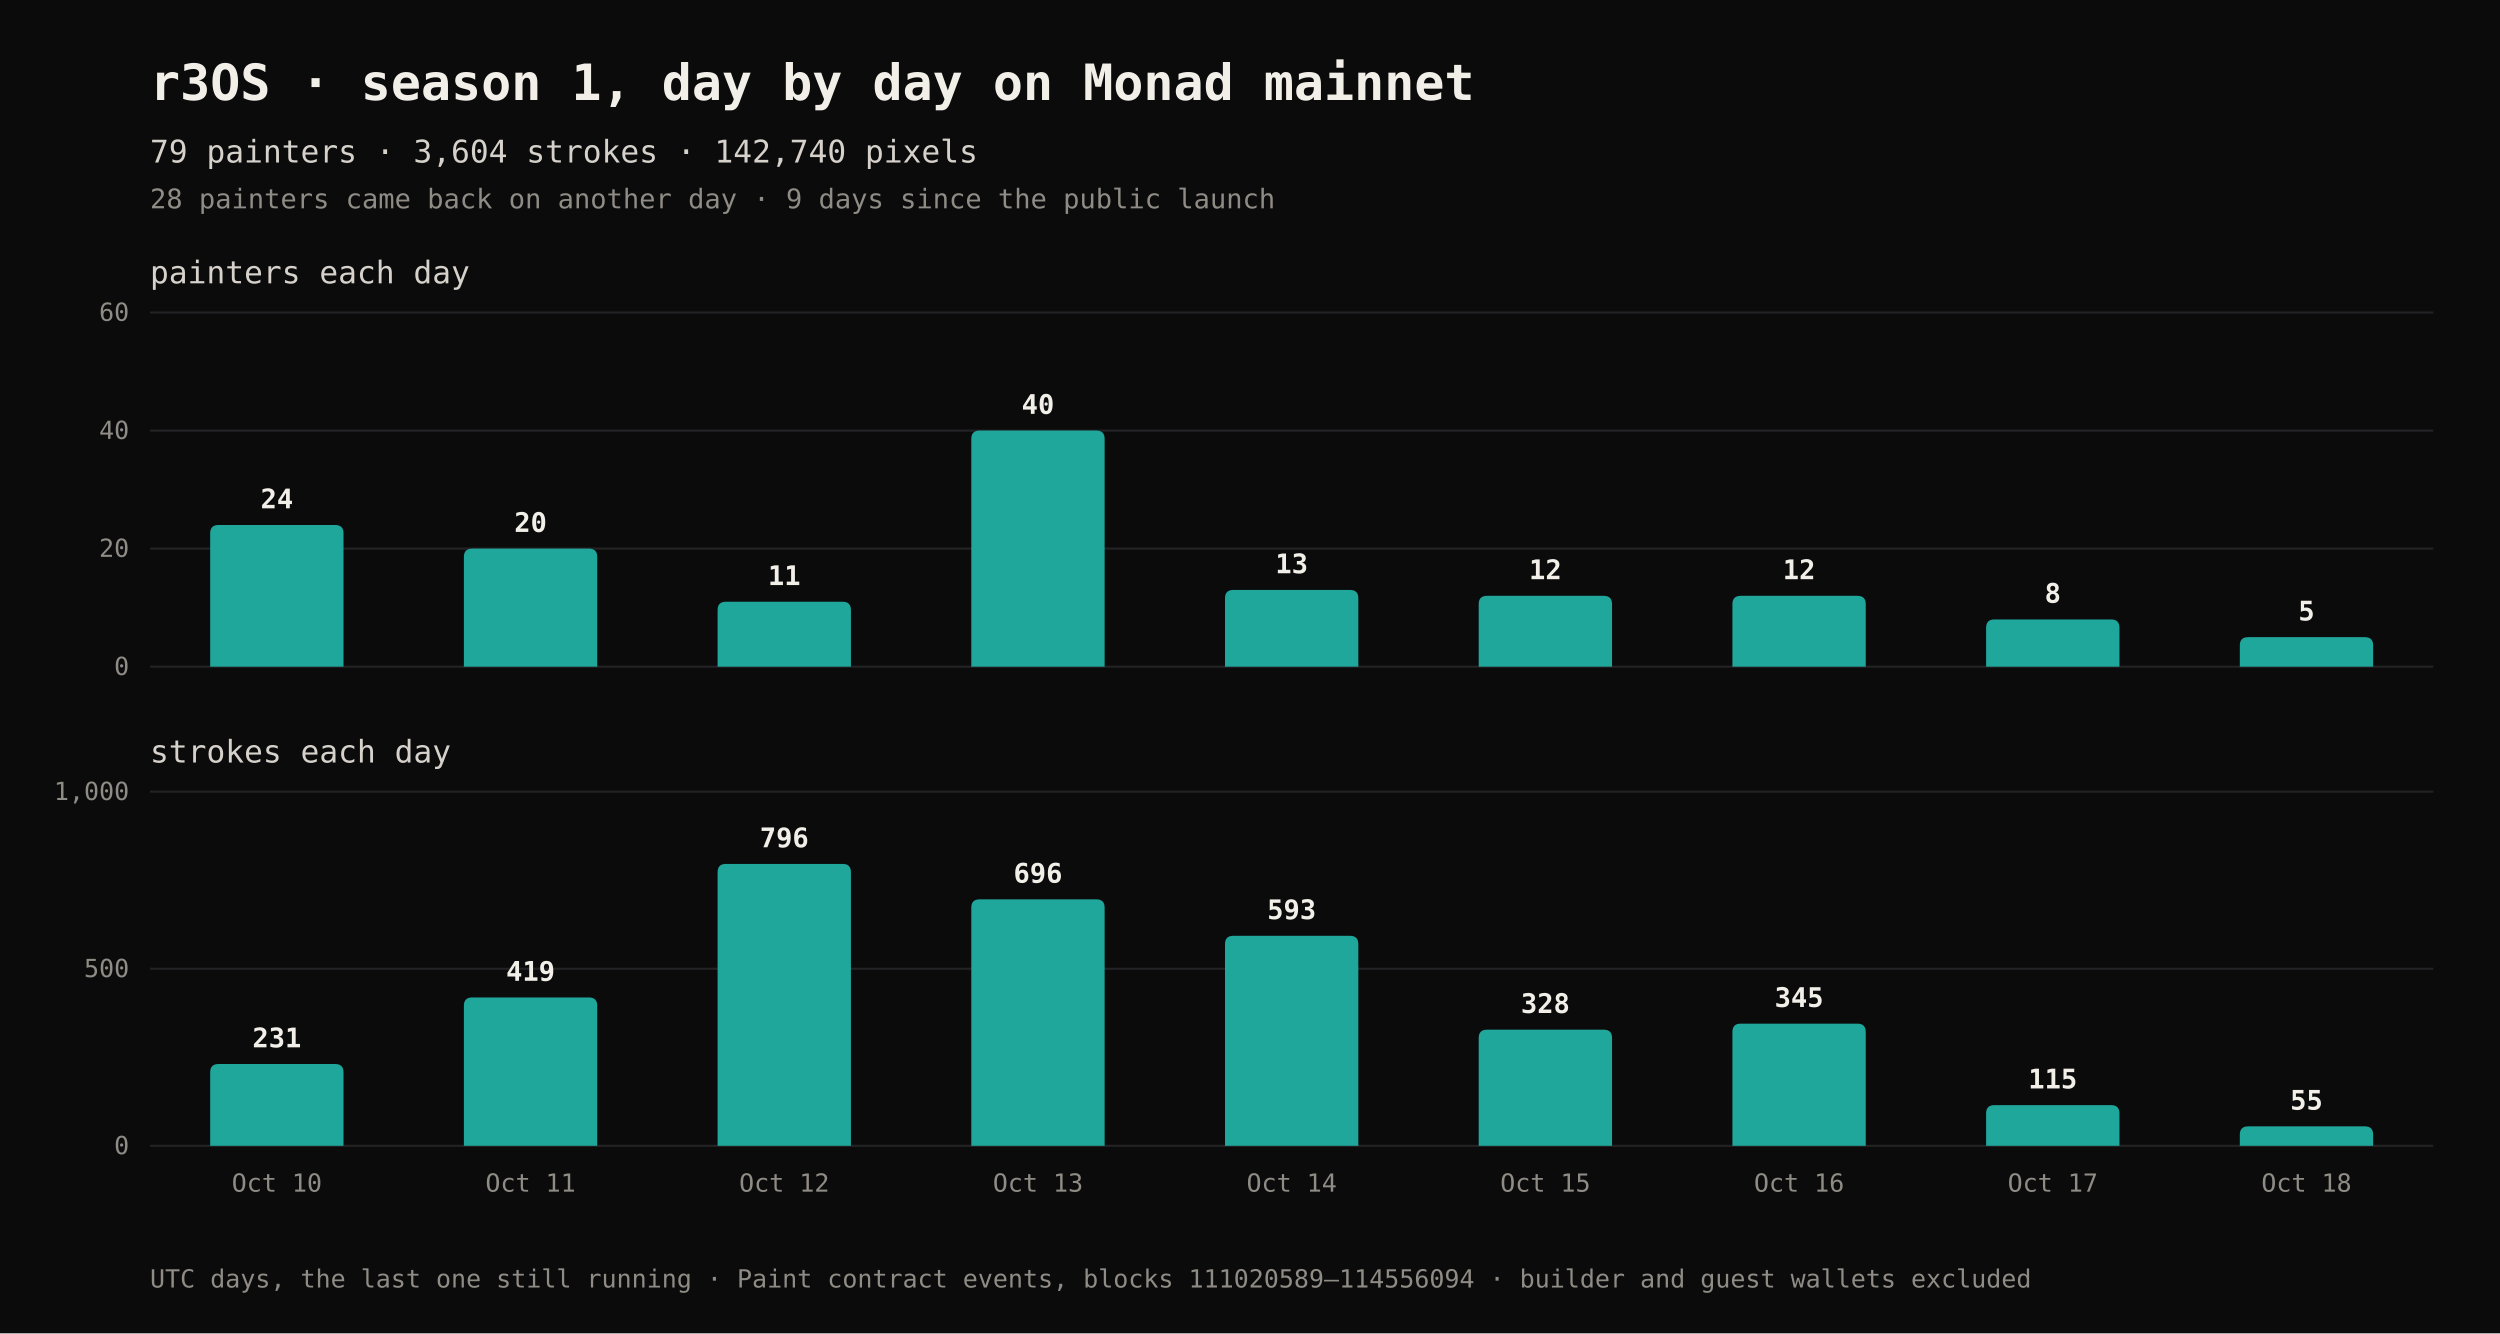
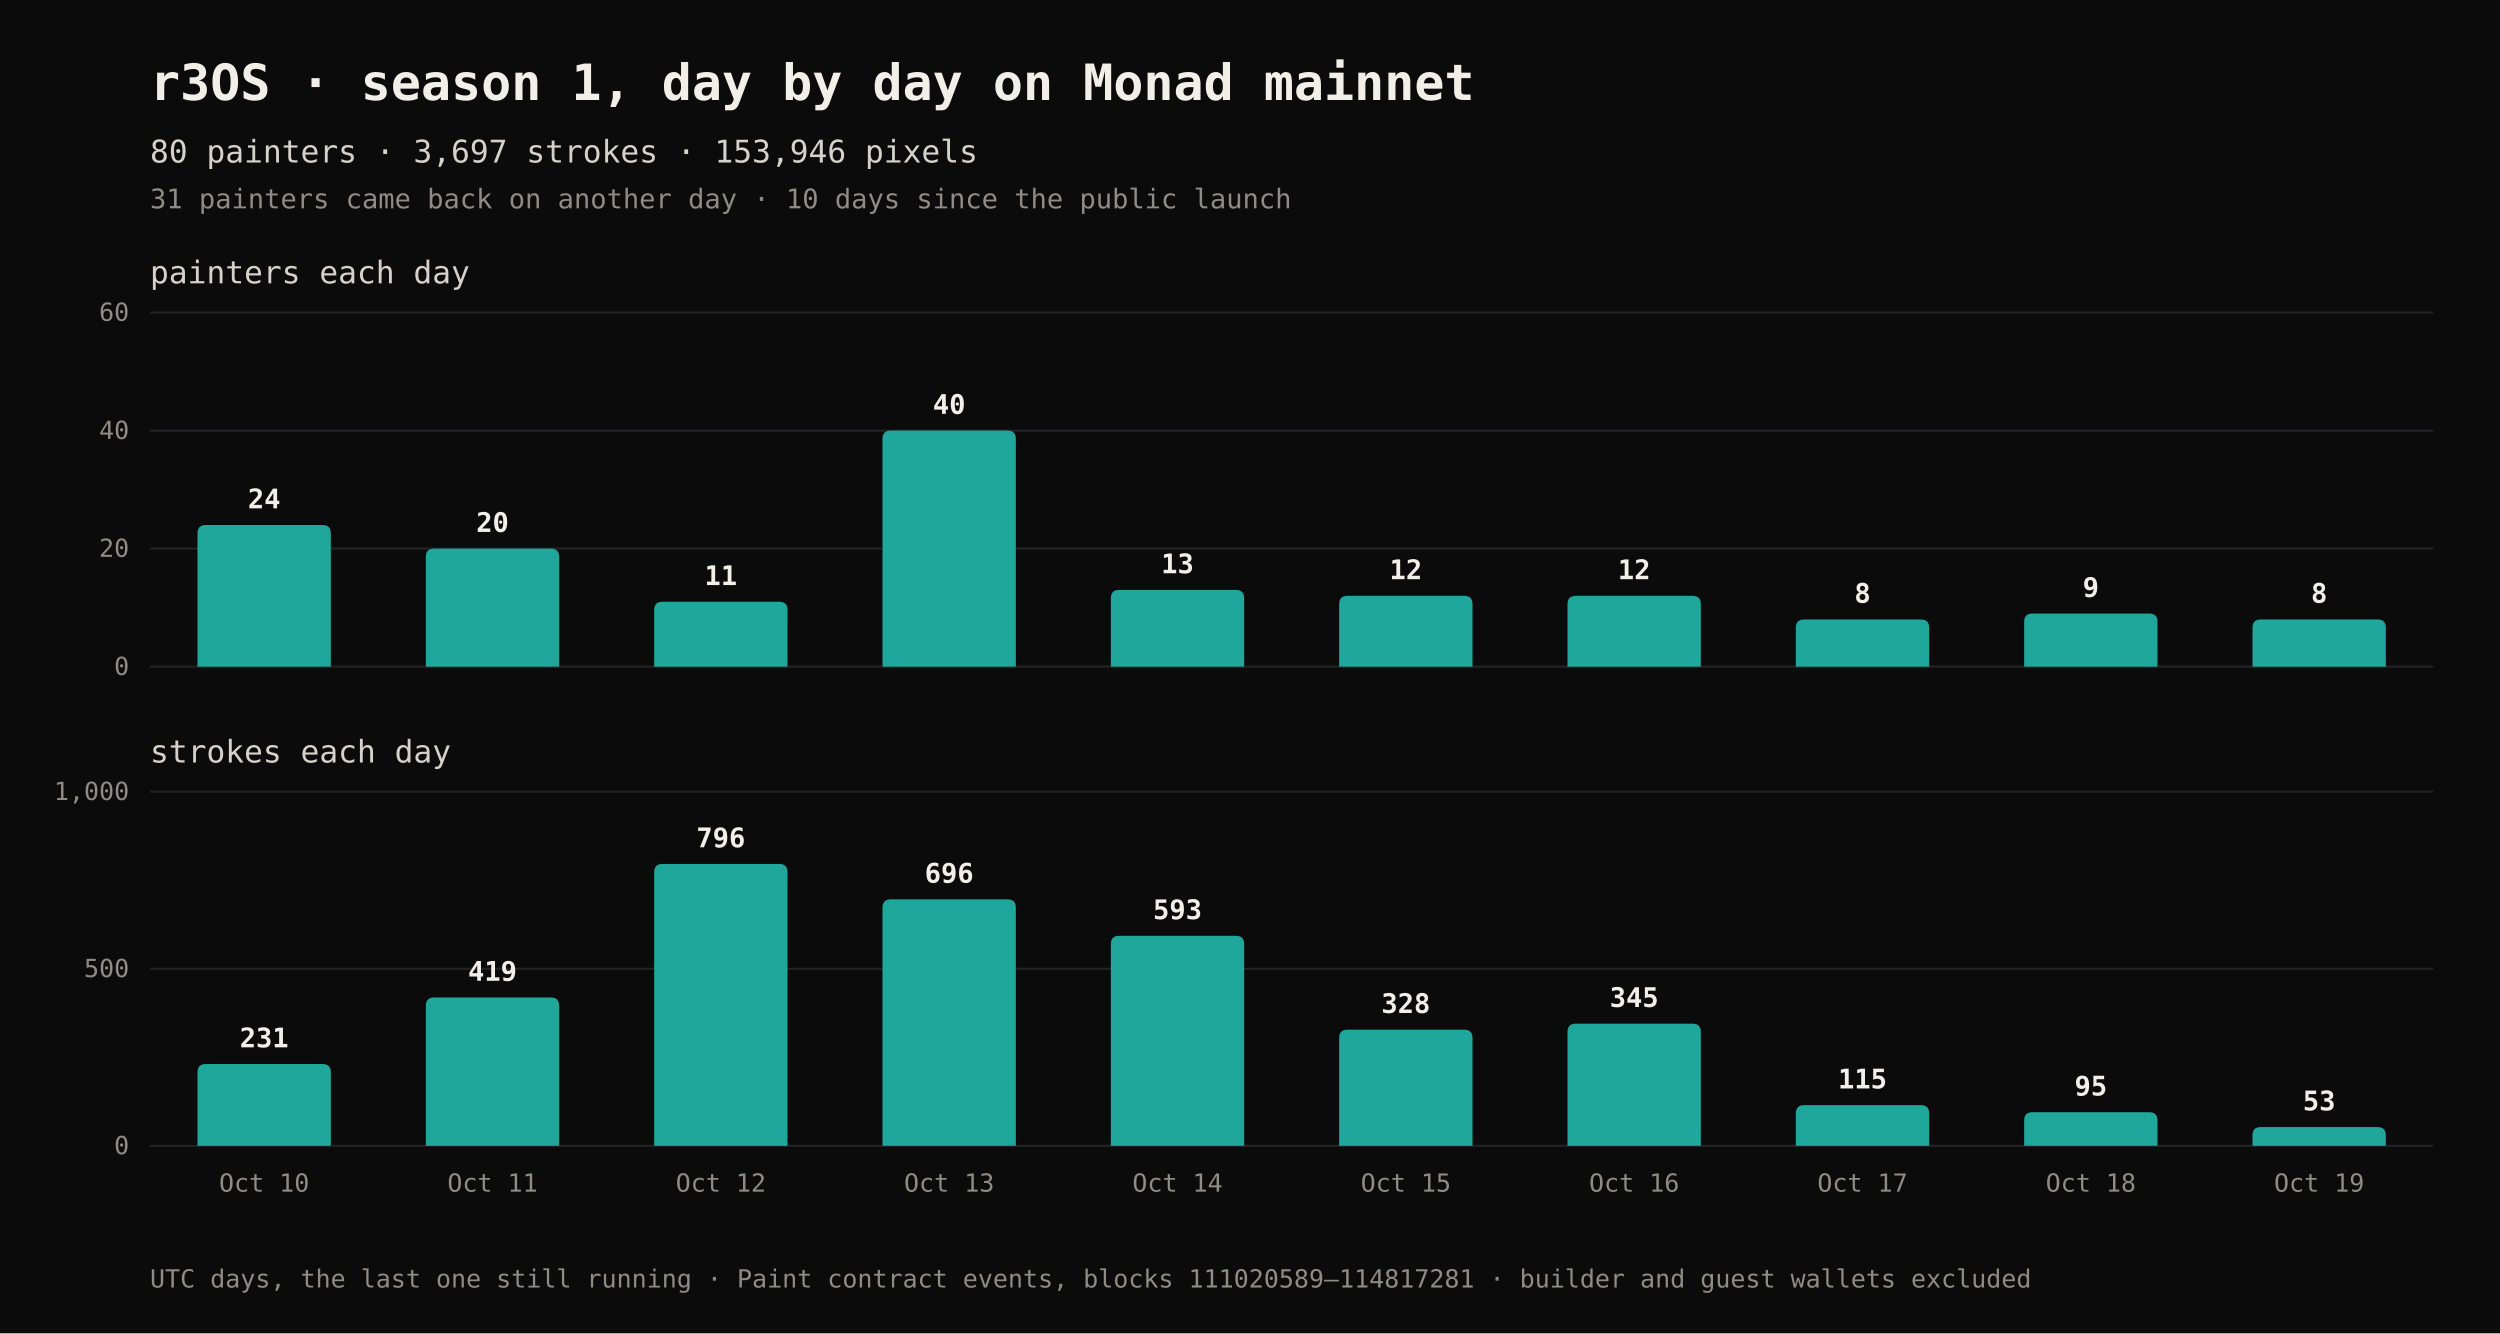
<svg xmlns="http://www.w3.org/2000/svg" width="1200" height="640" viewBox="0 0 1200 640" role="img" aria-labelledby="t d" font-family="'IBM Plex Mono', ui-monospace, SFMono-Regular, Menlo, Consolas, monospace">
  <rect width="1200" height="640" fill="#0b0b0c" />
  <text x="72" y="48" fill="#f2efe9" font-size="24" font-weight="700">r3OS · season 1, day by day on Monad mainnet</text>
-   <text x="72" y="78" fill="#d6d2cb" font-size="15">79 painters · 3,604 strokes · 142,740 pixels</text>
-   <text x="72" y="100" fill="#8f8b85" font-size="13">28 painters came back on another day · 9 days since the public launch</text>
+   <text x="72" y="78" fill="#d6d2cb" font-size="15">80 painters · 3,697 strokes · 153,946 pixels</text>
+   <text x="72" y="100" fill="#8f8b85" font-size="13">31 painters came back on another day · 10 days since the public launch</text>
  <text x="72" y="136" fill="#d6d2cb" font-size="15">painters each day</text>
  <line x1="72" x2="1168" y1="320.0" y2="320.0" stroke="#232326" stroke-width="1" />
  <text x="62" y="320.0" dy="4" text-anchor="end" fill="#8f8b85" font-size="12">0</text>
  <line x1="72" x2="1168" y1="263.3" y2="263.3" stroke="#232326" stroke-width="1" />
  <text x="62" y="263.3" dy="4" text-anchor="end" fill="#8f8b85" font-size="12">20</text>
  <line x1="72" x2="1168" y1="206.7" y2="206.7" stroke="#232326" stroke-width="1" />
  <text x="62" y="206.7" dy="4" text-anchor="end" fill="#8f8b85" font-size="12">40</text>
  <line x1="72" x2="1168" y1="150.0" y2="150.0" stroke="#232326" stroke-width="1" />
  <text x="62" y="150.0" dy="4" text-anchor="end" fill="#8f8b85" font-size="12">60</text>
-   <path d="M100.889,320V256Q100.889,252 104.889,252H160.889Q164.889,252 164.889,256V320Z" fill="#1fa79c" />
-   <text x="132.889" y="244" text-anchor="middle" fill="#f2efe9" font-size="13" font-weight="600">24</text>
-   <path d="M222.667,320V267.333Q222.667,263.333 226.667,263.333H282.667Q286.667,263.333 286.667,267.333V320Z" fill="#1fa79c" />
-   <text x="254.667" y="255.333" text-anchor="middle" fill="#f2efe9" font-size="13" font-weight="600">20</text>
-   <path d="M344.444,320V292.833Q344.444,288.833 348.444,288.833H404.444Q408.444,288.833 408.444,292.833V320Z" fill="#1fa79c" />
-   <text x="376.444" y="280.833" text-anchor="middle" fill="#f2efe9" font-size="13" font-weight="600">11</text>
-   <path d="M466.222,320V210.667Q466.222,206.667 470.222,206.667H526.222Q530.222,206.667 530.222,210.667V320Z" fill="#1fa79c" />
-   <text x="498.222" y="198.667" text-anchor="middle" fill="#f2efe9" font-size="13" font-weight="600">40</text>
-   <path d="M588,320V287.167Q588,283.167 592,283.167H648Q652,283.167 652,287.167V320Z" fill="#1fa79c" />
-   <text x="620" y="275.167" text-anchor="middle" fill="#f2efe9" font-size="13" font-weight="600">13</text>
-   <path d="M709.778,320V290Q709.778,286 713.778,286H769.778Q773.778,286 773.778,290V320Z" fill="#1fa79c" />
-   <text x="741.778" y="278" text-anchor="middle" fill="#f2efe9" font-size="13" font-weight="600">12</text>
-   <path d="M831.556,320V290Q831.556,286 835.556,286H891.556Q895.556,286 895.556,290V320Z" fill="#1fa79c" />
-   <text x="863.556" y="278" text-anchor="middle" fill="#f2efe9" font-size="13" font-weight="600">12</text>
-   <path d="M953.333,320V301.333Q953.333,297.333 957.333,297.333H1013.333Q1017.333,297.333 1017.333,301.333V320Z" fill="#1fa79c" />
-   <text x="985.333" y="289.333" text-anchor="middle" fill="#f2efe9" font-size="13" font-weight="600">8</text>
-   <path d="M1075.111,320V309.833Q1075.111,305.833 1079.111,305.833H1135.111Q1139.111,305.833 1139.111,309.833V320Z" fill="#1fa79c" />
-   <text x="1107.111" y="297.833" text-anchor="middle" fill="#f2efe9" font-size="13" font-weight="600">5</text>
+   <path d="M94.8,320V256Q94.8,252 98.8,252H154.8Q158.8,252 158.8,256V320Z" fill="#1fa79c" />
+   <text x="126.8" y="244" text-anchor="middle" fill="#f2efe9" font-size="13" font-weight="600">24</text>
+   <path d="M204.4,320V267.333Q204.4,263.333 208.4,263.333H264.4Q268.4,263.333 268.4,267.333V320Z" fill="#1fa79c" />
+   <text x="236.4" y="255.333" text-anchor="middle" fill="#f2efe9" font-size="13" font-weight="600">20</text>
+   <path d="M314,320V292.833Q314,288.833 318,288.833H374Q378,288.833 378,292.833V320Z" fill="#1fa79c" />
+   <text x="346" y="280.833" text-anchor="middle" fill="#f2efe9" font-size="13" font-weight="600">11</text>
+   <path d="M423.6,320V210.667Q423.6,206.667 427.6,206.667H483.6Q487.6,206.667 487.6,210.667V320Z" fill="#1fa79c" />
+   <text x="455.6" y="198.667" text-anchor="middle" fill="#f2efe9" font-size="13" font-weight="600">40</text>
+   <path d="M533.2,320V287.167Q533.2,283.167 537.2,283.167H593.2Q597.2,283.167 597.2,287.167V320Z" fill="#1fa79c" />
+   <text x="565.2" y="275.167" text-anchor="middle" fill="#f2efe9" font-size="13" font-weight="600">13</text>
+   <path d="M642.8,320V290Q642.8,286 646.8,286H702.8Q706.8,286 706.8,290V320Z" fill="#1fa79c" />
+   <text x="674.8" y="278" text-anchor="middle" fill="#f2efe9" font-size="13" font-weight="600">12</text>
+   <path d="M752.4,320V290Q752.4,286 756.4,286H812.4Q816.4,286 816.4,290V320Z" fill="#1fa79c" />
+   <text x="784.4" y="278" text-anchor="middle" fill="#f2efe9" font-size="13" font-weight="600">12</text>
+   <path d="M862,320V301.333Q862,297.333 866,297.333H922Q926,297.333 926,301.333V320Z" fill="#1fa79c" />
+   <text x="894" y="289.333" text-anchor="middle" fill="#f2efe9" font-size="13" font-weight="600">8</text>
+   <path d="M971.6,320V298.5Q971.6,294.5 975.6,294.5H1031.6Q1035.6,294.5 1035.6,298.5V320Z" fill="#1fa79c" />
+   <text x="1003.6" y="286.5" text-anchor="middle" fill="#f2efe9" font-size="13" font-weight="600">9</text>
+   <path d="M1081.2,320V301.333Q1081.2,297.333 1085.2,297.333H1141.2Q1145.2,297.333 1145.2,301.333V320Z" fill="#1fa79c" />
+   <text x="1113.2" y="289.333" text-anchor="middle" fill="#f2efe9" font-size="13" font-weight="600">8</text>
  <text x="72" y="366" fill="#d6d2cb" font-size="15">strokes each day</text>
  <line x1="72" x2="1168" y1="550.0" y2="550.0" stroke="#232326" stroke-width="1" />
  <text x="62" y="550.0" dy="4" text-anchor="end" fill="#8f8b85" font-size="12">0</text>
  <line x1="72" x2="1168" y1="465.0" y2="465.0" stroke="#232326" stroke-width="1" />
  <text x="62" y="465.0" dy="4" text-anchor="end" fill="#8f8b85" font-size="12">500</text>
  <line x1="72" x2="1168" y1="380.0" y2="380.0" stroke="#232326" stroke-width="1" />
  <text x="62" y="380.0" dy="4" text-anchor="end" fill="#8f8b85" font-size="12">1,000</text>
-   <path d="M100.889,550V514.73Q100.889,510.73 104.889,510.73H160.889Q164.889,510.73 164.889,514.73V550Z" fill="#1fa79c" />
-   <text x="132.889" y="502.73" text-anchor="middle" fill="#f2efe9" font-size="13" font-weight="600">231</text>
-   <text x="132.889" y="572" text-anchor="middle" fill="#8f8b85" font-size="12">Oct 10</text>
-   <path d="M222.667,550V482.77Q222.667,478.77 226.667,478.77H282.667Q286.667,478.77 286.667,482.77V550Z" fill="#1fa79c" />
-   <text x="254.667" y="470.77" text-anchor="middle" fill="#f2efe9" font-size="13" font-weight="600">419</text>
-   <text x="254.667" y="572" text-anchor="middle" fill="#8f8b85" font-size="12">Oct 11</text>
-   <path d="M344.444,550V418.68Q344.444,414.68 348.444,414.68H404.444Q408.444,414.68 408.444,418.68V550Z" fill="#1fa79c" />
-   <text x="376.444" y="406.68" text-anchor="middle" fill="#f2efe9" font-size="13" font-weight="600">796</text>
-   <text x="376.444" y="572" text-anchor="middle" fill="#8f8b85" font-size="12">Oct 12</text>
-   <path d="M466.222,550V435.68Q466.222,431.68 470.222,431.68H526.222Q530.222,431.68 530.222,435.68V550Z" fill="#1fa79c" />
-   <text x="498.222" y="423.68" text-anchor="middle" fill="#f2efe9" font-size="13" font-weight="600">696</text>
-   <text x="498.222" y="572" text-anchor="middle" fill="#8f8b85" font-size="12">Oct 13</text>
-   <path d="M588,550V453.19Q588,449.19 592,449.19H648Q652,449.19 652,453.19V550Z" fill="#1fa79c" />
-   <text x="620" y="441.19" text-anchor="middle" fill="#f2efe9" font-size="13" font-weight="600">593</text>
-   <text x="620" y="572" text-anchor="middle" fill="#8f8b85" font-size="12">Oct 14</text>
-   <path d="M709.778,550V498.24Q709.778,494.24 713.778,494.24H769.778Q773.778,494.24 773.778,498.24V550Z" fill="#1fa79c" />
-   <text x="741.778" y="486.24" text-anchor="middle" fill="#f2efe9" font-size="13" font-weight="600">328</text>
-   <text x="741.778" y="572" text-anchor="middle" fill="#8f8b85" font-size="12">Oct 15</text>
-   <path d="M831.556,550V495.35Q831.556,491.35 835.556,491.35H891.556Q895.556,491.35 895.556,495.35V550Z" fill="#1fa79c" />
-   <text x="863.556" y="483.35" text-anchor="middle" fill="#f2efe9" font-size="13" font-weight="600">345</text>
-   <text x="863.556" y="572" text-anchor="middle" fill="#8f8b85" font-size="12">Oct 16</text>
-   <path d="M953.333,550V534.45Q953.333,530.45 957.333,530.45H1013.333Q1017.333,530.45 1017.333,534.45V550Z" fill="#1fa79c" />
-   <text x="985.333" y="522.45" text-anchor="middle" fill="#f2efe9" font-size="13" font-weight="600">115</text>
-   <text x="985.333" y="572" text-anchor="middle" fill="#8f8b85" font-size="12">Oct 17</text>
-   <path d="M1075.111,550V544.65Q1075.111,540.65 1079.111,540.65H1135.111Q1139.111,540.65 1139.111,544.65V550Z" fill="#1fa79c" />
-   <text x="1107.111" y="532.65" text-anchor="middle" fill="#f2efe9" font-size="13" font-weight="600">55</text>
-   <text x="1107.111" y="572" text-anchor="middle" fill="#8f8b85" font-size="12">Oct 18</text>
-   <text x="72" y="618" fill="#8f8b85" font-size="12">UTC days, the last one still running · Paint contract events, blocks 111020589–114556094 · builder and guest wallets excluded</text>
+   <path d="M94.8,550V514.73Q94.8,510.73 98.8,510.73H154.8Q158.8,510.73 158.8,514.73V550Z" fill="#1fa79c" />
+   <text x="126.8" y="502.73" text-anchor="middle" fill="#f2efe9" font-size="13" font-weight="600">231</text>
+   <text x="126.8" y="572" text-anchor="middle" fill="#8f8b85" font-size="12">Oct 10</text>
+   <path d="M204.4,550V482.77Q204.4,478.77 208.4,478.77H264.4Q268.4,478.77 268.4,482.77V550Z" fill="#1fa79c" />
+   <text x="236.4" y="470.77" text-anchor="middle" fill="#f2efe9" font-size="13" font-weight="600">419</text>
+   <text x="236.4" y="572" text-anchor="middle" fill="#8f8b85" font-size="12">Oct 11</text>
+   <path d="M314,550V418.68Q314,414.68 318,414.68H374Q378,414.68 378,418.68V550Z" fill="#1fa79c" />
+   <text x="346" y="406.68" text-anchor="middle" fill="#f2efe9" font-size="13" font-weight="600">796</text>
+   <text x="346" y="572" text-anchor="middle" fill="#8f8b85" font-size="12">Oct 12</text>
+   <path d="M423.6,550V435.68Q423.6,431.68 427.6,431.68H483.6Q487.6,431.68 487.6,435.68V550Z" fill="#1fa79c" />
+   <text x="455.6" y="423.68" text-anchor="middle" fill="#f2efe9" font-size="13" font-weight="600">696</text>
+   <text x="455.6" y="572" text-anchor="middle" fill="#8f8b85" font-size="12">Oct 13</text>
+   <path d="M533.2,550V453.19Q533.2,449.19 537.2,449.19H593.2Q597.2,449.19 597.2,453.19V550Z" fill="#1fa79c" />
+   <text x="565.2" y="441.19" text-anchor="middle" fill="#f2efe9" font-size="13" font-weight="600">593</text>
+   <text x="565.2" y="572" text-anchor="middle" fill="#8f8b85" font-size="12">Oct 14</text>
+   <path d="M642.8,550V498.24Q642.8,494.24 646.8,494.24H702.8Q706.8,494.24 706.8,498.24V550Z" fill="#1fa79c" />
+   <text x="674.8" y="486.24" text-anchor="middle" fill="#f2efe9" font-size="13" font-weight="600">328</text>
+   <text x="674.8" y="572" text-anchor="middle" fill="#8f8b85" font-size="12">Oct 15</text>
+   <path d="M752.4,550V495.35Q752.4,491.35 756.4,491.35H812.4Q816.4,491.35 816.4,495.35V550Z" fill="#1fa79c" />
+   <text x="784.4" y="483.35" text-anchor="middle" fill="#f2efe9" font-size="13" font-weight="600">345</text>
+   <text x="784.4" y="572" text-anchor="middle" fill="#8f8b85" font-size="12">Oct 16</text>
+   <path d="M862,550V534.45Q862,530.45 866,530.45H922Q926,530.45 926,534.45V550Z" fill="#1fa79c" />
+   <text x="894" y="522.45" text-anchor="middle" fill="#f2efe9" font-size="13" font-weight="600">115</text>
+   <text x="894" y="572" text-anchor="middle" fill="#8f8b85" font-size="12">Oct 17</text>
+   <path d="M971.6,550V537.85Q971.6,533.85 975.6,533.85H1031.6Q1035.6,533.85 1035.6,537.85V550Z" fill="#1fa79c" />
+   <text x="1003.6" y="525.85" text-anchor="middle" fill="#f2efe9" font-size="13" font-weight="600">95</text>
+   <text x="1003.6" y="572" text-anchor="middle" fill="#8f8b85" font-size="12">Oct 18</text>
+   <path d="M1081.2,550V544.99Q1081.2,540.99 1085.2,540.99H1141.2Q1145.2,540.99 1145.2,544.99V550Z" fill="#1fa79c" />
+   <text x="1113.2" y="532.99" text-anchor="middle" fill="#f2efe9" font-size="13" font-weight="600">53</text>
+   <text x="1113.2" y="572" text-anchor="middle" fill="#8f8b85" font-size="12">Oct 19</text>
+   <text x="72" y="618" fill="#8f8b85" font-size="12">UTC days, the last one still running · Paint contract events, blocks 111020589–114817281 · builder and guest wallets excluded</text>
</svg>
